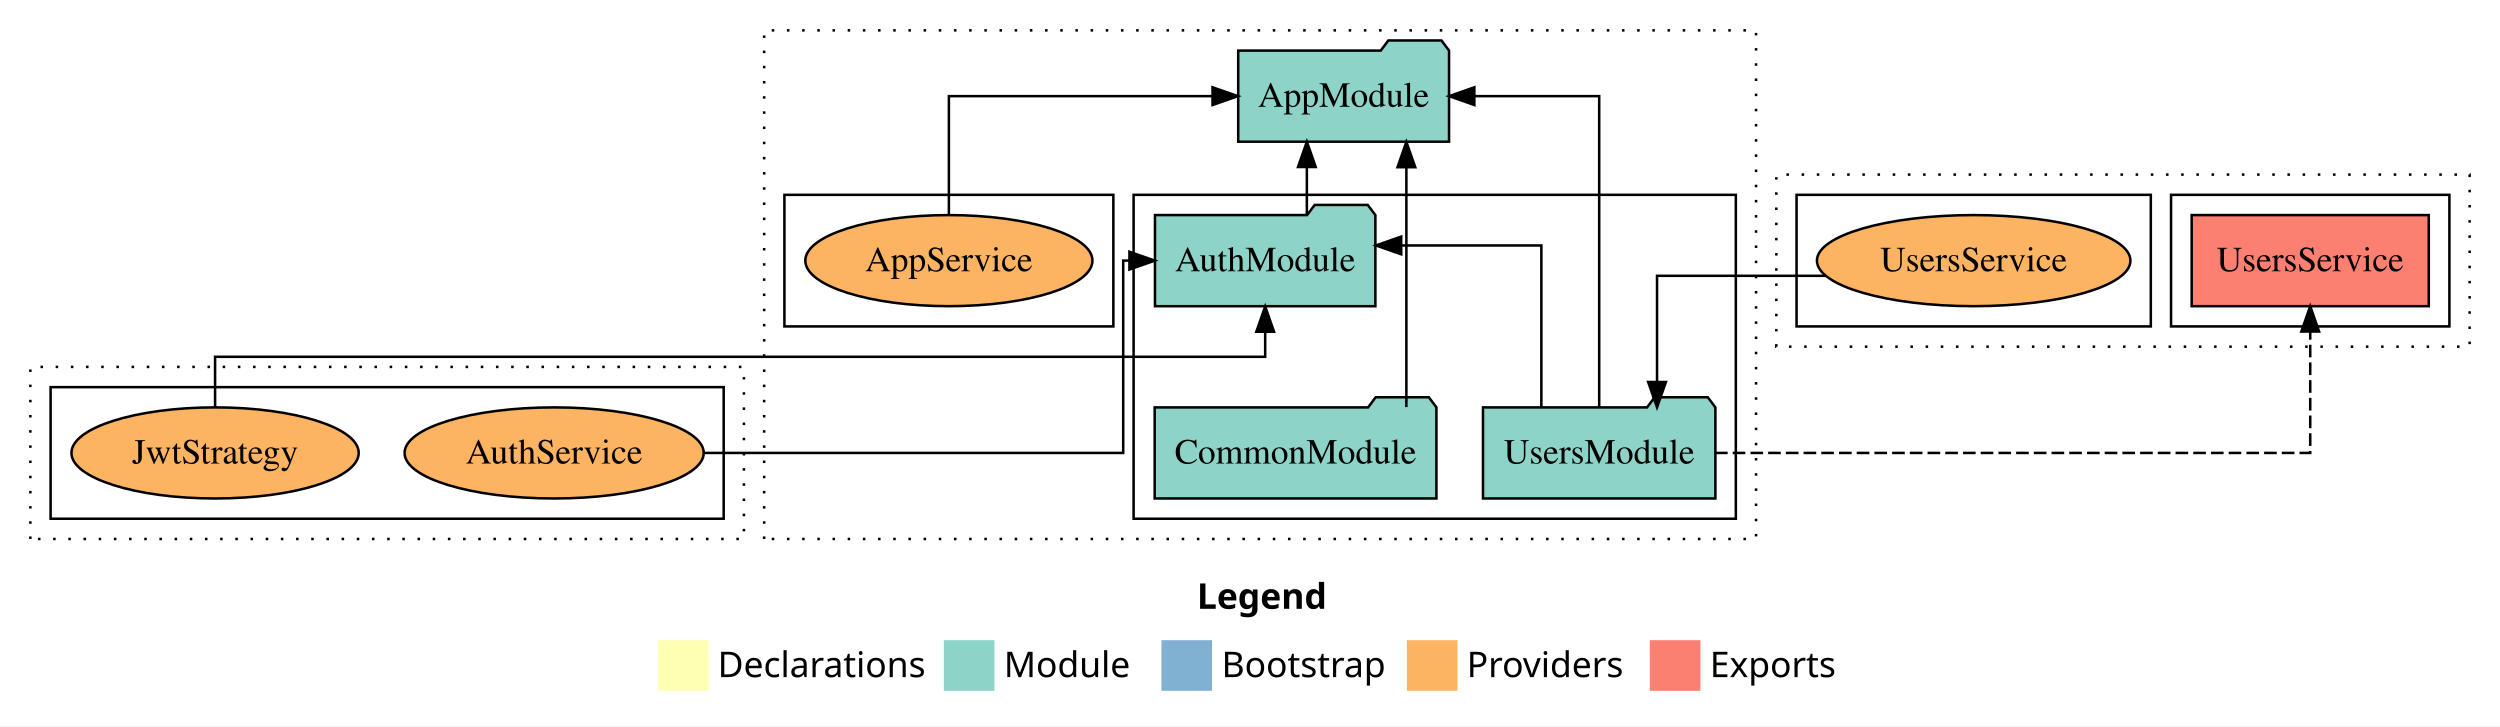
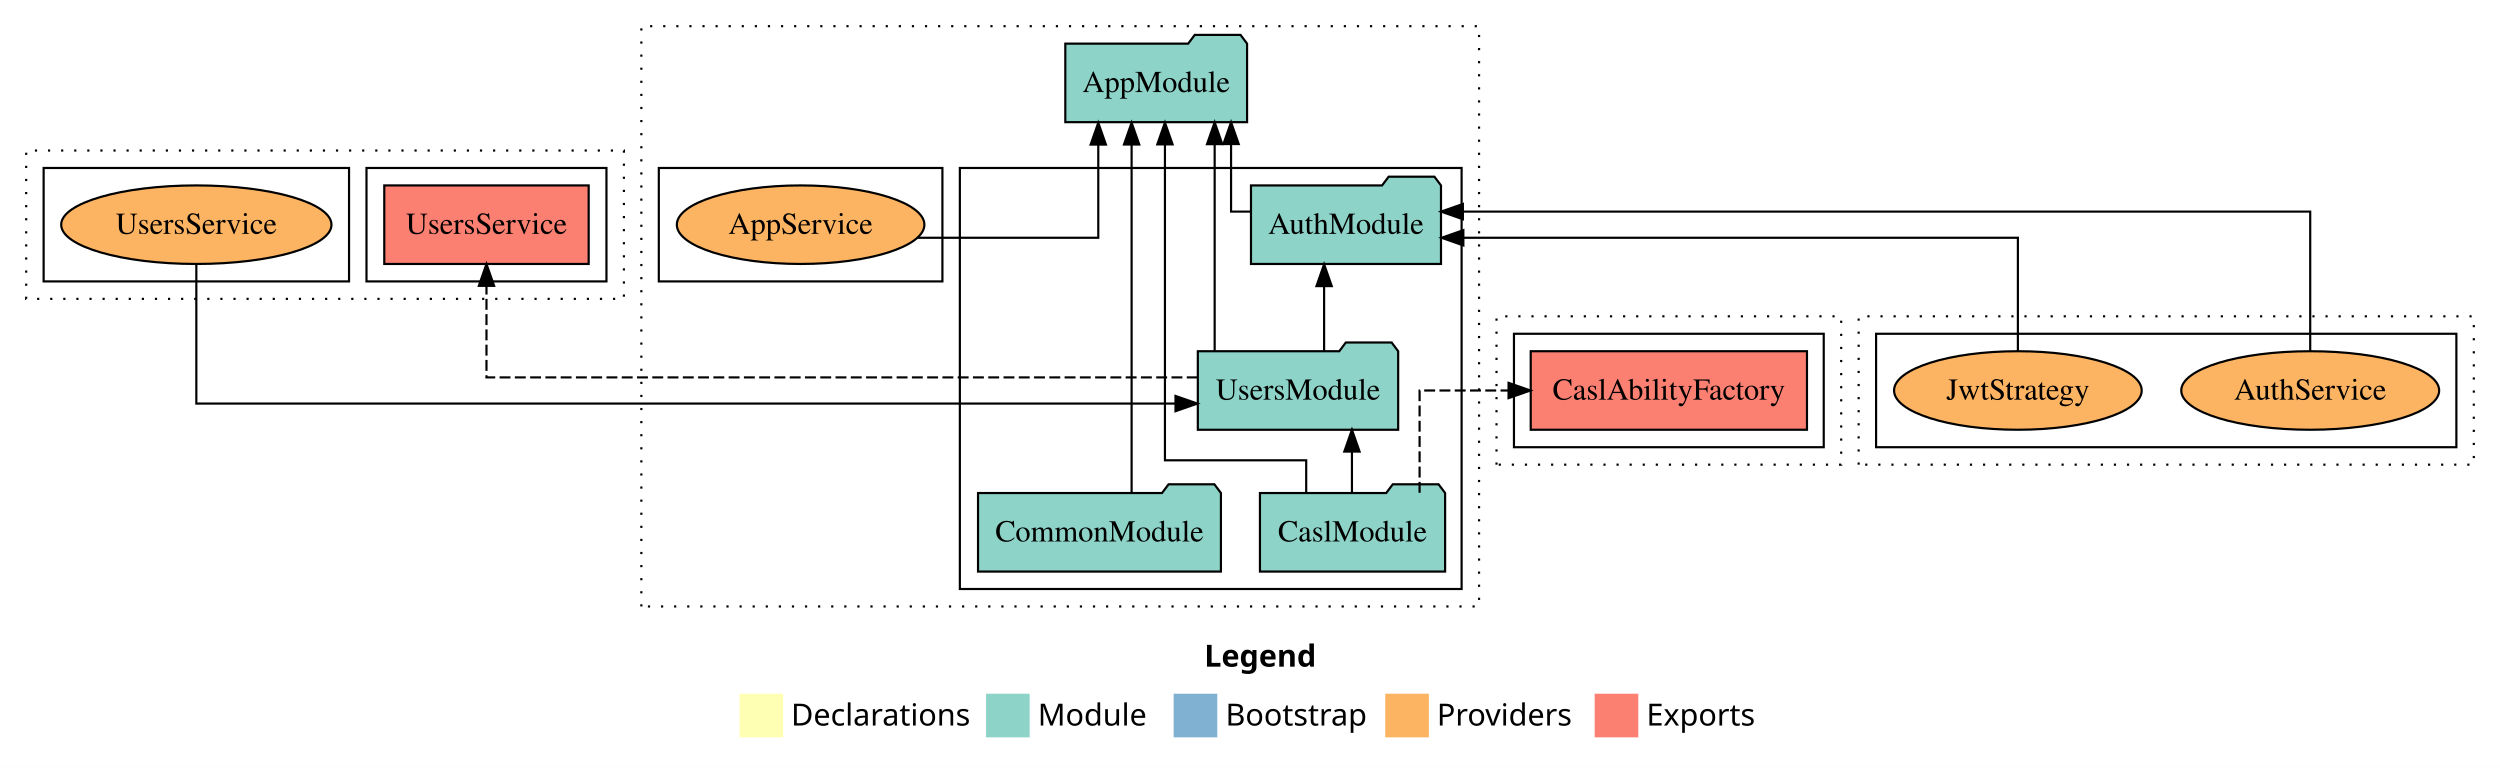
- <svg xmlns="http://www.w3.org/2000/svg" width="988pt" height="287pt" viewBox="0.00 0.00 988.00 287.00">
-   <g id="graph0" class="graph" transform="scale(1 1) rotate(0) translate(4 283)">
-     <polygon fill="white" stroke="transparent" points="-4,4 -4,-283 984,-283 984,4 -4,4" />
-     <text text-anchor="start" x="469.01" y="-42.4" font-family="Times-12" font-weight="bold" font-size="14.00">Legend</text>
-     <polygon fill="#ffffb3" stroke="transparent" points="256,-10 256,-30 276,-30 276,-10 256,-10" />
-     <text text-anchor="start" x="279.63" y="-15.4" font-family="Times-12" font-size="14.00">  Declarations</text>
-     <polygon fill="#8dd3c7" stroke="transparent" points="369,-10 369,-30 389,-30 389,-10 369,-10" />
-     <text text-anchor="start" x="392.73" y="-15.4" font-family="Times-12" font-size="14.00">  Module</text>
-     <polygon fill="#80b1d3" stroke="transparent" points="455,-10 455,-30 475,-30 475,-10 455,-10" />
-     <text text-anchor="start" x="478.78" y="-15.4" font-family="Times-12" font-size="14.00">  Bootstrap</text>
-     <polygon fill="#fdb462" stroke="transparent" points="552,-10 552,-30 572,-30 572,-10 552,-10" />
-     <text text-anchor="start" x="575.67" y="-15.4" font-family="Times-12" font-size="14.00">  Providers</text>
-     <polygon fill="#fb8072" stroke="transparent" points="648,-10 648,-30 668,-30 668,-10 648,-10" />
-     <text text-anchor="start" x="671.73" y="-15.4" font-family="Times-12" font-size="14.00">  Exports</text>
+ <svg xmlns="http://www.w3.org/2000/svg" width="1146pt" height="352pt" viewBox="0.00 0.00 1146.00 352.00">
+   <g id="graph0" class="graph" transform="scale(1 1) rotate(0) translate(4 348)">
+     <polygon fill="white" stroke="transparent" points="-4,4 -4,-348 1142,-348 1142,4 -4,4" />
+     <text text-anchor="start" x="548.01" y="-42.4" font-family="Times-12" font-weight="bold" font-size="14.00">Legend</text>
+     <polygon fill="#ffffb3" stroke="transparent" points="335,-10 335,-30 355,-30 355,-10 335,-10" />
+     <text text-anchor="start" x="358.63" y="-15.4" font-family="Times-12" font-size="14.00">  Declarations</text>
+     <polygon fill="#8dd3c7" stroke="transparent" points="448,-10 448,-30 468,-30 468,-10 448,-10" />
+     <text text-anchor="start" x="471.73" y="-15.4" font-family="Times-12" font-size="14.00">  Module</text>
+     <polygon fill="#80b1d3" stroke="transparent" points="534,-10 534,-30 554,-30 554,-10 534,-10" />
+     <text text-anchor="start" x="557.78" y="-15.4" font-family="Times-12" font-size="14.00">  Bootstrap</text>
+     <polygon fill="#fdb462" stroke="transparent" points="631,-10 631,-30 651,-30 651,-10 631,-10" />
+     <text text-anchor="start" x="654.67" y="-15.4" font-family="Times-12" font-size="14.00">  Providers</text>
+     <polygon fill="#fb8072" stroke="transparent" points="727,-10 727,-30 747,-30 747,-10 727,-10" />
+     <text text-anchor="start" x="750.73" y="-15.4" font-family="Times-12" font-size="14.00">  Exports</text>
    <g id="clust1" class="cluster">
-       <polygon fill="none" stroke="black" stroke-dasharray="1,5" points="298,-70 298,-271 690,-271 690,-70 298,-70" />
+       <polygon fill="none" stroke="black" stroke-dasharray="1,5" points="290,-70 290,-336 674,-336 674,-70 290,-70" />
    </g>
    <g id="clust3" class="cluster">
-       <polygon fill="none" stroke="black" points="444,-78 444,-206 682,-206 682,-78 444,-78" />
+       <polygon fill="none" stroke="black" points="436,-78 436,-271 666,-271 666,-78 436,-78" />
    </g>
    <g id="clust6" class="cluster">
-       <polygon fill="none" stroke="black" points="306,-154 306,-206 436,-206 436,-154 306,-154" />
+       <polygon fill="none" stroke="black" points="298,-219 298,-271 428,-271 428,-219 298,-219" />
    </g>
    <g id="clust7" class="cluster">
-       <polygon fill="none" stroke="black" stroke-dasharray="1,5" points="8,-70 8,-138 290,-138 290,-70 8,-70" />
+       <polygon fill="none" stroke="black" stroke-dasharray="1,5" points="848,-135 848,-203 1130,-203 1130,-135 848,-135" />
    </g>
    <g id="clust12" class="cluster">
-       <polygon fill="none" stroke="black" points="16,-78 16,-130 282,-130 282,-78 16,-78" />
+       <polygon fill="none" stroke="black" points="856,-143 856,-195 1122,-195 1122,-143 856,-143" />
    </g>
-     <g id="clust19" class="cluster">
-       <polygon fill="none" stroke="black" stroke-dasharray="1,5" points="698,-146 698,-214 972,-214 972,-146 698,-146" />
+     <g id="clust13" class="cluster">
+       <polygon fill="none" stroke="black" stroke-dasharray="1,5" points="682,-135 682,-203 840,-203 840,-135 682,-135" />
    </g>
-     <g id="clust22" class="cluster">
-       <polygon fill="none" stroke="black" points="854,-154 854,-206 964,-206 964,-154 854,-154" />
+     <g id="clust16" class="cluster">
+       <polygon fill="none" stroke="black" points="690,-143 690,-195 832,-195 832,-143 690,-143" />
    </g>
-     <g id="clust24" class="cluster">
-       <polygon fill="none" stroke="black" points="706,-154 706,-206 846,-206 846,-154 706,-154" />
+     <g id="clust25" class="cluster">
+       <polygon fill="none" stroke="black" stroke-dasharray="1,5" points="8,-211 8,-279 282,-279 282,-211 8,-211" />
+     </g>
+     <g id="clust28" class="cluster">
+       <polygon fill="none" stroke="black" points="164,-219 164,-271 274,-271 274,-219 164,-219" />
+     </g>
+     <g id="clust30" class="cluster">
+       <polygon fill="none" stroke="black" points="16,-219 16,-271 156,-271 156,-219 16,-219" />
    </g>
    <g id="node1" class="node">
-       <polygon fill="#8dd3c7" stroke="black" points="539.55,-198 536.55,-202 515.55,-202 512.55,-198 452.45,-198 452.45,-162 539.55,-162 539.55,-198" />
-       <text text-anchor="middle" x="496" y="-175.8" font-family="Times,serif" font-size="14.00">AuthModule</text>
+       <polygon fill="#8dd3c7" stroke="black" points="656.55,-263 653.55,-267 632.55,-267 629.55,-263 569.45,-263 569.45,-227 656.55,-227 656.55,-263" />
+       <text text-anchor="middle" x="613" y="-240.8" font-family="Times,serif" font-size="14.00">AuthModule</text>
+     </g>
+     <g id="node5" class="node">
+       <polygon fill="#8dd3c7" stroke="black" points="567.66,-328 564.66,-332 543.66,-332 540.66,-328 484.34,-328 484.34,-292 567.66,-292 567.66,-328" />
+       <text text-anchor="middle" x="526" y="-305.8" font-family="Times,serif" font-size="14.00">AppModule</text>
+     </g>
+     <g id="edge1" class="edge">
+       <path fill="none" stroke="black" d="M569.02,-251C563.82,-251 560.32,-251 560.32,-251 560.32,-251 560.32,-281.98 560.32,-281.98" />
+       <polygon fill="black" stroke="black" points="556.82,-281.98 560.32,-291.98 563.82,-281.98 556.82,-281.98" />
+     </g>
+     <g id="node2" class="node">
+       <polygon fill="#8dd3c7" stroke="black" points="658.44,-122 655.44,-126 634.44,-126 631.44,-122 573.56,-122 573.56,-86 658.44,-86 658.44,-122" />
+       <text text-anchor="middle" x="616" y="-99.8" font-family="Times,serif" font-size="14.00">CaslModule</text>
    </g>
    <g id="node4" class="node">
-       <polygon fill="#8dd3c7" stroke="black" points="568.66,-263 565.66,-267 544.66,-267 541.66,-263 485.34,-263 485.34,-227 568.66,-227 568.66,-263" />
-       <text text-anchor="middle" x="527" y="-240.8" font-family="Times,serif" font-size="14.00">AppModule</text>
+       <polygon fill="#8dd3c7" stroke="black" points="636.92,-187 633.92,-191 612.92,-191 609.92,-187 545.08,-187 545.08,-151 636.92,-151 636.92,-187" />
+       <text text-anchor="middle" x="591" y="-164.8" font-family="Times,serif" font-size="14.00">UsersModule</text>
    </g>
-     <g id="edge1" class="edge">
-       <path fill="none" stroke="black" d="M512.47,-198.11C512.47,-198.11 512.47,-216.99 512.47,-216.99" />
-       <polygon fill="black" stroke="black" points="508.97,-216.99 512.47,-226.99 515.97,-216.99 508.97,-216.99" />
-     </g>
-     <g id="node2" class="node">
-       <polygon fill="#8dd3c7" stroke="black" points="563.67,-122 560.67,-126 539.67,-126 536.67,-122 452.33,-122 452.33,-86 563.67,-86 563.67,-122" />
-       <text text-anchor="middle" x="508" y="-99.8" font-family="Times,serif" font-size="14.00">CommonModule</text>
+     <g id="edge10" class="edge">
+       <path fill="none" stroke="black" d="M615.73,-122.11C615.73,-122.11 615.73,-140.99 615.73,-140.99" />
+       <polygon fill="black" stroke="black" points="612.23,-140.99 615.73,-150.99 619.23,-140.99 612.23,-140.99" />
    </g>
    <g id="edge2" class="edge">
-       <path fill="none" stroke="black" d="M551.8,-122.14C551.8,-122.14 551.8,-216.93 551.8,-216.93" />
-       <polygon fill="black" stroke="black" points="548.3,-216.92 551.8,-226.93 555.3,-216.93 548.3,-216.92" />
+       <path fill="none" stroke="black" d="M594.76,-122.04C594.76,-129.75 594.76,-137 594.76,-137 594.76,-137 530.01,-137 530.01,-137 530.01,-137 530.01,-281.81 530.01,-281.81" />
+       <polygon fill="black" stroke="black" points="526.51,-281.81 530.01,-291.81 533.51,-281.81 526.51,-281.81" />
+     </g>
+     <g id="node9" class="node">
+       <polygon fill="#fb8072" stroke="black" points="824.32,-187 697.68,-187 697.68,-151 824.32,-151 824.32,-187" />
+       <text text-anchor="middle" x="761" y="-164.8" font-family="Times,serif" font-size="14.00">CaslAbilityFactory </text>
+     </g>
+     <g id="edge9" class="edge">
+       <path fill="none" stroke="black" stroke-dasharray="5,2" d="M646.74,-122.11C646.74,-141.34 646.74,-169 646.74,-169 646.74,-169 687.52,-169 687.52,-169" />
+       <polygon fill="black" stroke="black" points="687.52,-172.5 697.52,-169 687.52,-165.5 687.52,-172.5" />
    </g>
    <g id="node3" class="node">
-       <polygon fill="#8dd3c7" stroke="black" points="673.92,-122 670.92,-126 649.92,-126 646.92,-122 582.08,-122 582.08,-86 673.92,-86 673.92,-122" />
-       <text text-anchor="middle" x="628" y="-99.8" font-family="Times,serif" font-size="14.00">UsersModule</text>
+       <polygon fill="#8dd3c7" stroke="black" points="555.67,-122 552.67,-126 531.67,-126 528.67,-122 444.33,-122 444.33,-86 555.67,-86 555.67,-122" />
+       <text text-anchor="middle" x="500" y="-99.8" font-family="Times,serif" font-size="14.00">CommonModule</text>
+     </g>
+     <g id="edge3" class="edge">
+       <path fill="none" stroke="black" d="M514.73,-122.28C514.73,-122.28 514.73,-281.76 514.73,-281.76" />
+       <polygon fill="black" stroke="black" points="511.23,-281.76 514.73,-291.76 518.23,-281.76 511.23,-281.76" />
+     </g>
+     <g id="edge6" class="edge">
+       <path fill="none" stroke="black" d="M602.97,-187.01C602.97,-187.01 602.97,-216.85 602.97,-216.85" />
+       <polygon fill="black" stroke="black" points="599.47,-216.85 602.97,-226.85 606.47,-216.85 599.47,-216.85" />
+     </g>
+     <g id="edge4" class="edge">
+       <path fill="none" stroke="black" d="M552.8,-187.14C552.8,-187.14 552.8,-281.93 552.8,-281.93" />
+       <polygon fill="black" stroke="black" points="549.3,-281.92 552.8,-291.93 556.3,-281.93 549.3,-281.92" />
+     </g>
+     <g id="node10" class="node">
+       <polygon fill="#fb8072" stroke="black" points="265.85,-263 172.15,-263 172.15,-227 265.85,-227 265.85,-263" />
+       <text text-anchor="middle" x="219" y="-240.8" font-family="Times,serif" font-size="14.00">UsersService </text>
+     </g>
+     <g id="edge11" class="edge">
+       <path fill="none" stroke="black" stroke-dasharray="5,2" d="M545.01,-175C445.48,-175 219,-175 219,-175 219,-175 219,-216.97 219,-216.97" />
+       <polygon fill="black" stroke="black" points="215.5,-216.97 219,-226.97 222.5,-216.97 215.5,-216.97" />
+     </g>
+     <g id="node6" class="node">
+       <ellipse fill="#fdb462" stroke="black" cx="363" cy="-245" rx="56.74" ry="18" />
+       <text text-anchor="middle" x="363" y="-240.8" font-family="Times,serif" font-size="14.00">AppService</text>
    </g>
    <g id="edge5" class="edge">
-       <path fill="none" stroke="black" d="M605.14,-122.2C605.14,-146.36 605.14,-186 605.14,-186 605.14,-186 549.76,-186 549.76,-186" />
-       <polygon fill="black" stroke="black" points="549.76,-182.5 539.76,-186 549.76,-189.5 549.76,-182.5" />
+       <path fill="none" stroke="black" d="M416.54,-239C454.77,-239 499.45,-239 499.45,-239 499.45,-239 499.45,-281.72 499.45,-281.72" />
+       <polygon fill="black" stroke="black" points="495.95,-281.72 499.45,-291.72 502.95,-281.72 495.95,-281.72" />
    </g>
-     <g id="edge3" class="edge">
-       <path fill="none" stroke="black" d="M628,-122.14C628,-160.23 628,-245 628,-245 628,-245 578.66,-245 578.66,-245" />
-       <polygon fill="black" stroke="black" points="578.66,-241.5 568.66,-245 578.66,-248.5 578.66,-241.5" />
+     <g id="node7" class="node">
+       <ellipse fill="#fdb462" stroke="black" cx="1055" cy="-169" rx="59.11" ry="18" />
+       <text text-anchor="middle" x="1055" y="-164.8" font-family="Times,serif" font-size="14.00">AuthService</text>
+     </g>
+     <g id="edge7" class="edge">
+       <path fill="none" stroke="black" d="M1055,-187.2C1055,-211.36 1055,-251 1055,-251 1055,-251 666.59,-251 666.59,-251" />
+       <polygon fill="black" stroke="black" points="666.59,-247.5 656.59,-251 666.59,-254.5 666.59,-247.5" />
    </g>
    <g id="node8" class="node">
-       <polygon fill="#fb8072" stroke="black" points="955.85,-198 862.15,-198 862.15,-162 955.85,-162 955.85,-198" />
-       <text text-anchor="middle" x="909" y="-175.8" font-family="Times,serif" font-size="14.00">UsersService </text>
+       <ellipse fill="#fdb462" stroke="black" cx="921" cy="-169" rx="56.76" ry="18" />
+       <text text-anchor="middle" x="921" y="-164.8" font-family="Times,serif" font-size="14.00">JwtStrategy</text>
    </g>
    <g id="edge8" class="edge">
-       <path fill="none" stroke="black" stroke-dasharray="5,2" d="M673.77,-104C753.4,-104 909,-104 909,-104 909,-104 909,-151.99 909,-151.99" />
-       <polygon fill="black" stroke="black" points="905.5,-151.99 909,-161.99 912.5,-151.99 905.5,-151.99" />
+       <path fill="none" stroke="black" d="M921,-187.03C921,-207.77 921,-239 921,-239 921,-239 666.8,-239 666.8,-239" />
+       <polygon fill="black" stroke="black" points="666.8,-235.5 656.8,-239 666.8,-242.5 666.8,-235.5" />
    </g>
-     <g id="node5" class="node">
-       <ellipse fill="#fdb462" stroke="black" cx="371" cy="-180" rx="56.74" ry="18" />
-       <text text-anchor="middle" x="371" y="-175.8" font-family="Times,serif" font-size="14.00">AppService</text>
+     <g id="node11" class="node">
+       <ellipse fill="#fdb462" stroke="black" cx="86" cy="-245" rx="61.95" ry="18" />
+       <text text-anchor="middle" x="86" y="-240.8" font-family="Times,serif" font-size="14.00">UsersService</text>
    </g>
-     <g id="edge4" class="edge">
-       <path fill="none" stroke="black" d="M371,-198.11C371,-217.34 371,-245 371,-245 371,-245 475.19,-245 475.19,-245" />
-       <polygon fill="black" stroke="black" points="475.19,-248.5 485.19,-245 475.19,-241.5 475.19,-248.5" />
-     </g>
-     <g id="node6" class="node">
-       <ellipse fill="#fdb462" stroke="black" cx="215" cy="-104" rx="59.11" ry="18" />
-       <text text-anchor="middle" x="215" y="-99.8" font-family="Times,serif" font-size="14.00">AuthService</text>
-     </g>
-     <g id="edge6" class="edge">
-       <path fill="none" stroke="black" d="M274.38,-104C341.01,-104 439.89,-104 439.89,-104 439.89,-104 439.89,-180 439.89,-180 439.89,-180 442.35,-180 442.35,-180" />
-       <polygon fill="black" stroke="black" points="442.35,-183.5 452.35,-180 442.35,-176.5 442.35,-183.5" />
-     </g>
-     <g id="node7" class="node">
-       <ellipse fill="#fdb462" stroke="black" cx="81" cy="-104" rx="56.76" ry="18" />
-       <text text-anchor="middle" x="81" y="-99.8" font-family="Times,serif" font-size="14.00">JwtStrategy</text>
-     </g>
-     <g id="edge7" class="edge">
-       <path fill="none" stroke="black" d="M81,-122.11C81,-131.9 81,-142 81,-142 81,-142 496,-142 496,-142 496,-142 496,-151.89 496,-151.89" />
-       <polygon fill="black" stroke="black" points="492.5,-151.89 496,-161.89 499.5,-151.89 492.5,-151.89" />
-     </g>
-     <g id="node9" class="node">
-       <ellipse fill="#fdb462" stroke="black" cx="776" cy="-180" rx="61.95" ry="18" />
-       <text text-anchor="middle" x="776" y="-175.8" font-family="Times,serif" font-size="14.00">UsersService</text>
-     </g>
-     <g id="edge9" class="edge">
-       <path fill="none" stroke="black" d="M717.46,-174C684.89,-174 650.86,-174 650.86,-174 650.86,-174 650.86,-132.03 650.86,-132.03" />
-       <polygon fill="black" stroke="black" points="654.36,-132.03 650.86,-122.03 647.36,-132.03 654.36,-132.03" />
+     <g id="edge12" class="edge">
+       <path fill="none" stroke="black" d="M86,-226.8C86,-202.64 86,-163 86,-163 86,-163 534.85,-163 534.85,-163" />
+       <polygon fill="black" stroke="black" points="534.85,-166.5 544.85,-163 534.85,-159.5 534.85,-166.5" />
    </g>
  </g>
</svg>
